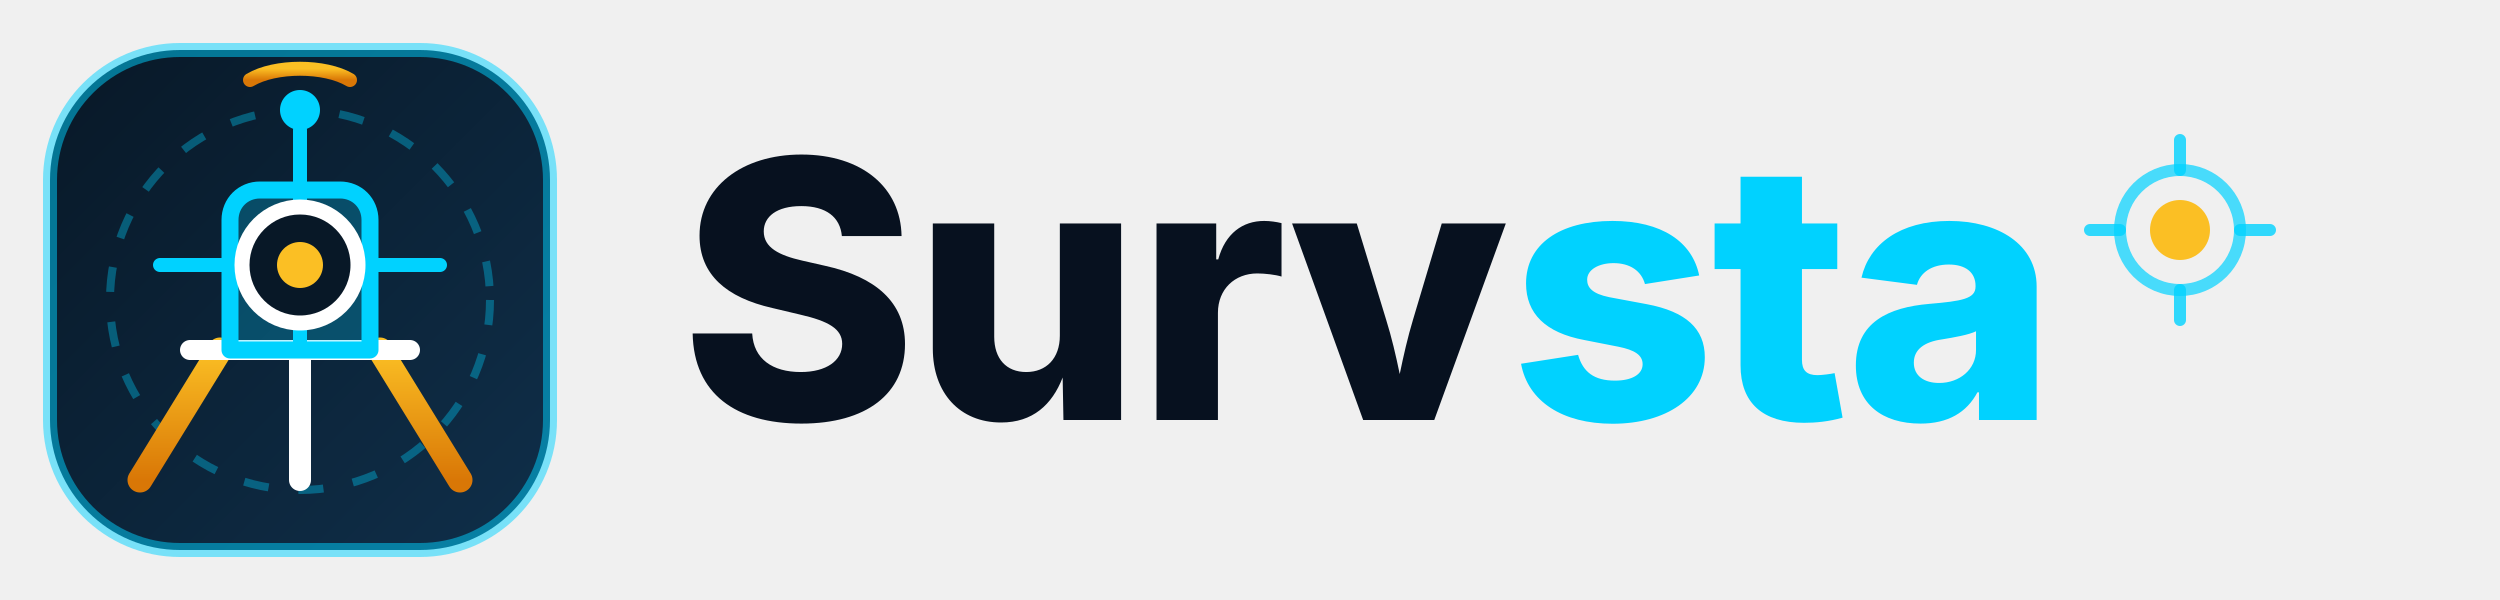
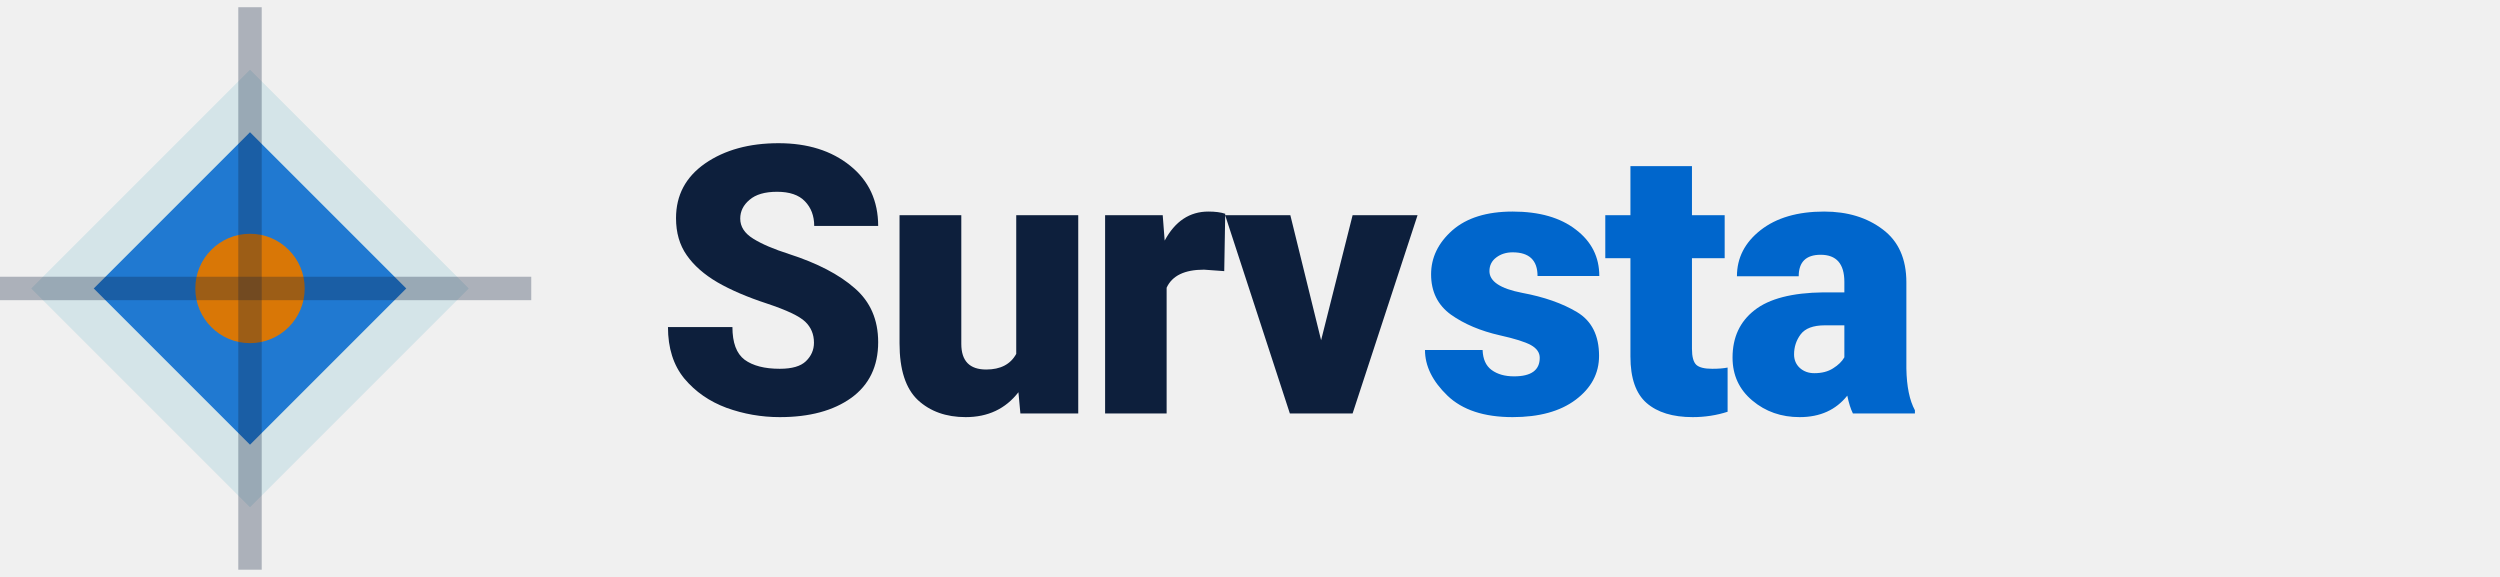
- <svg xmlns="http://www.w3.org/2000/svg" class="survsta-logo" viewBox="0 0 250 60" width="200" height="48" fill="none" aria-label="Survsta">
-   <defs>
-     <linearGradient id="survsta-bg-dark" x1="5" y1="5" x2="55" y2="55" gradientUnits="userSpaceOnUse">
-       <stop offset="0%" stop-color="#081827" />
-       <stop offset="100%" stop-color="#0f2f4a" />
-     </linearGradient>
-     <linearGradient id="survsta-gold-dark" x1="0" y1="0" x2="0" y2="1">
-       <stop offset="0%" stop-color="#fbbf24" />
-       <stop offset="100%" stop-color="#d97706" />
-     </linearGradient>
-   </defs>
-   <g class="survsta-emblem">
-     <rect x="5" y="5" width="50" height="50" rx="13" fill="url(#survsta-bg-dark)" stroke="#00d2ff" stroke-width="1.4" stroke-opacity="0.5" />
-     <circle cx="30" cy="30" r="19" stroke="#00d2ff" stroke-width="0.8" stroke-dasharray="2.5 3" stroke-opacity="0.35" />
-     <path d="M22 35L14 48" stroke="url(#survsta-gold-dark)" stroke-width="2.5" stroke-linecap="round" />
-     <path d="M30 35V48" stroke="#ffffff" stroke-width="2.2" stroke-linecap="round" />
-     <path d="M38 35L46 48" stroke="url(#survsta-gold-dark)" stroke-width="2.5" stroke-linecap="round" />
-     <path d="M19 35H41" stroke="#ffffff" stroke-width="2" stroke-linecap="round" />
-     <path d="M23 22C23 20.3 24.3 19 26 19H34C35.7 19 37 20.3 37 22V35H23V22Z" fill="#00d2ff" fill-opacity="0.25" stroke="#00d2ff" stroke-width="1.7" stroke-linejoin="round" />
-     <line x1="16" y1="26.5" x2="44" y2="26.5" stroke="#00d2ff" stroke-width="1.4" stroke-linecap="round" />
-     <line x1="30" y1="13" x2="30" y2="35" stroke="#00d2ff" stroke-width="1.4" stroke-linecap="round" />
-     <circle cx="30" cy="26.5" r="5.8" stroke="#ffffff" stroke-width="1.5" fill="#081827" />
-     <circle cx="30" cy="26.5" r="2.3" fill="#fbbf24" />
-     <circle cx="30" cy="11" r="2" fill="#00d2ff" />
-     <path d="M25 8C27.5 6.5 32.5 6.5 35 8" stroke="url(#survsta-gold-dark)" stroke-width="1.4" stroke-linecap="round" />
+ <svg xmlns="http://www.w3.org/2000/svg" viewBox="0 0 160 36" width="130" height="30" class="survsta-logo" aria-label="Survsta">
+   <g transform="translate(0, 2)">
+     <path d="M16 2L30 16L16 30L2 16Z" fill="#0088a8" opacity="0.12" />
+     <path d="M16 6L26 16L16 26L6 16Z" fill="#0066cc" opacity="0.85" />
+     <circle cx="16" cy="16" r="3.5" fill="#d97706" />
+     <line x1="16" y1="-2" x2="16" y2="34" stroke="#0d1f3c" stroke-width="1.5" opacity="0.3" />
+     <line x1="-2" y1="16" x2="34" y2="16" stroke="#0d1f3c" stroke-width="1.5" opacity="0.3" />
  </g>
-   <text x="68" y="42" font-family="'Plus Jakarta Sans', 'Inter', system-ui, -apple-system, BlinkMacSystemFont, 'Segoe UI', Roboto, sans-serif" font-size="36" font-weight="800" letter-spacing="-0.5" fill="#07111f">Surv<tspan fill="#00d2ff">sta</tspan>
+   <text x="42" y="26" font-family="-apple-system, BlinkMacSystemFont, 'Segoe UI', Roboto, Helvetica, Arial, sans-serif" font-size="24" font-weight="900" fill="#0d1f3c" letter-spacing="-0.5">Surv<tspan fill="#0066cc">sta</tspan>
  </text>
-   <circle cx="218" cy="23" r="3" fill="#fbbf24" />
-   <circle cx="218" cy="23" r="6" stroke="#00d2ff" stroke-width="1.2" stroke-opacity="0.7" />
-   <path d="M218 14V17M218 29V32M209 23H212M224 23H227" stroke="#00d2ff" stroke-width="1.2" stroke-linecap="round" stroke-opacity="0.8" />
</svg>
